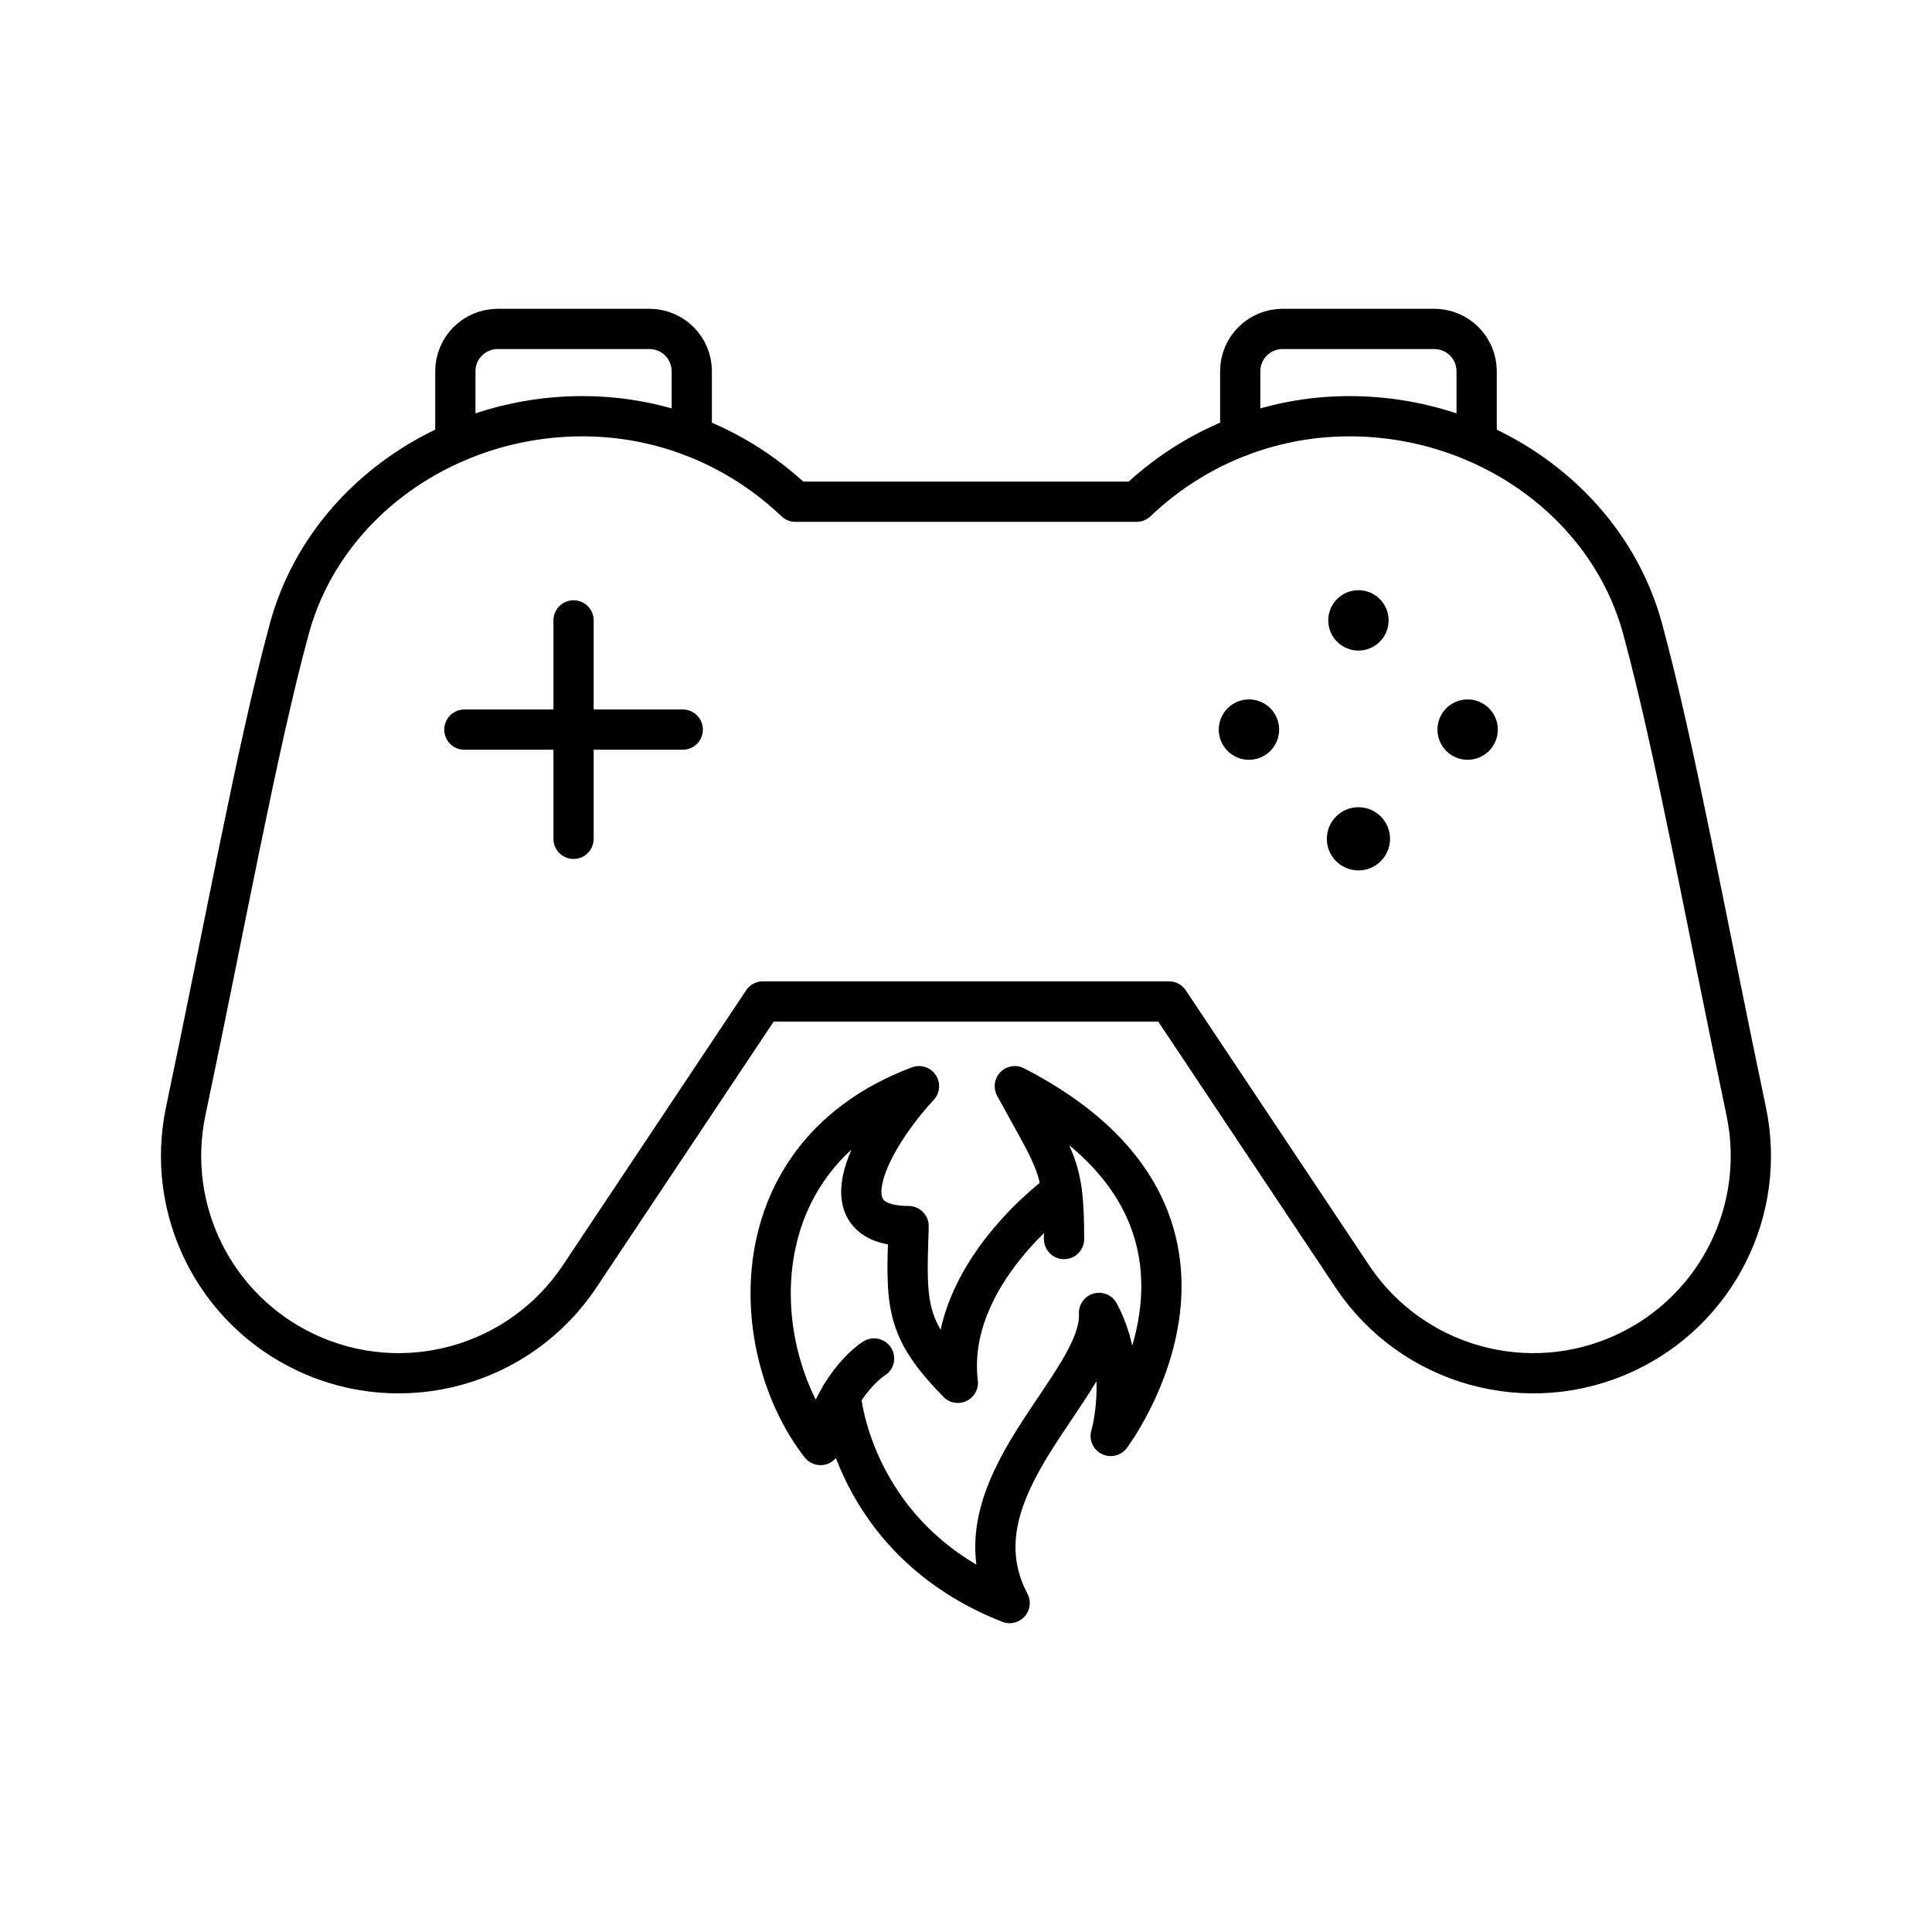
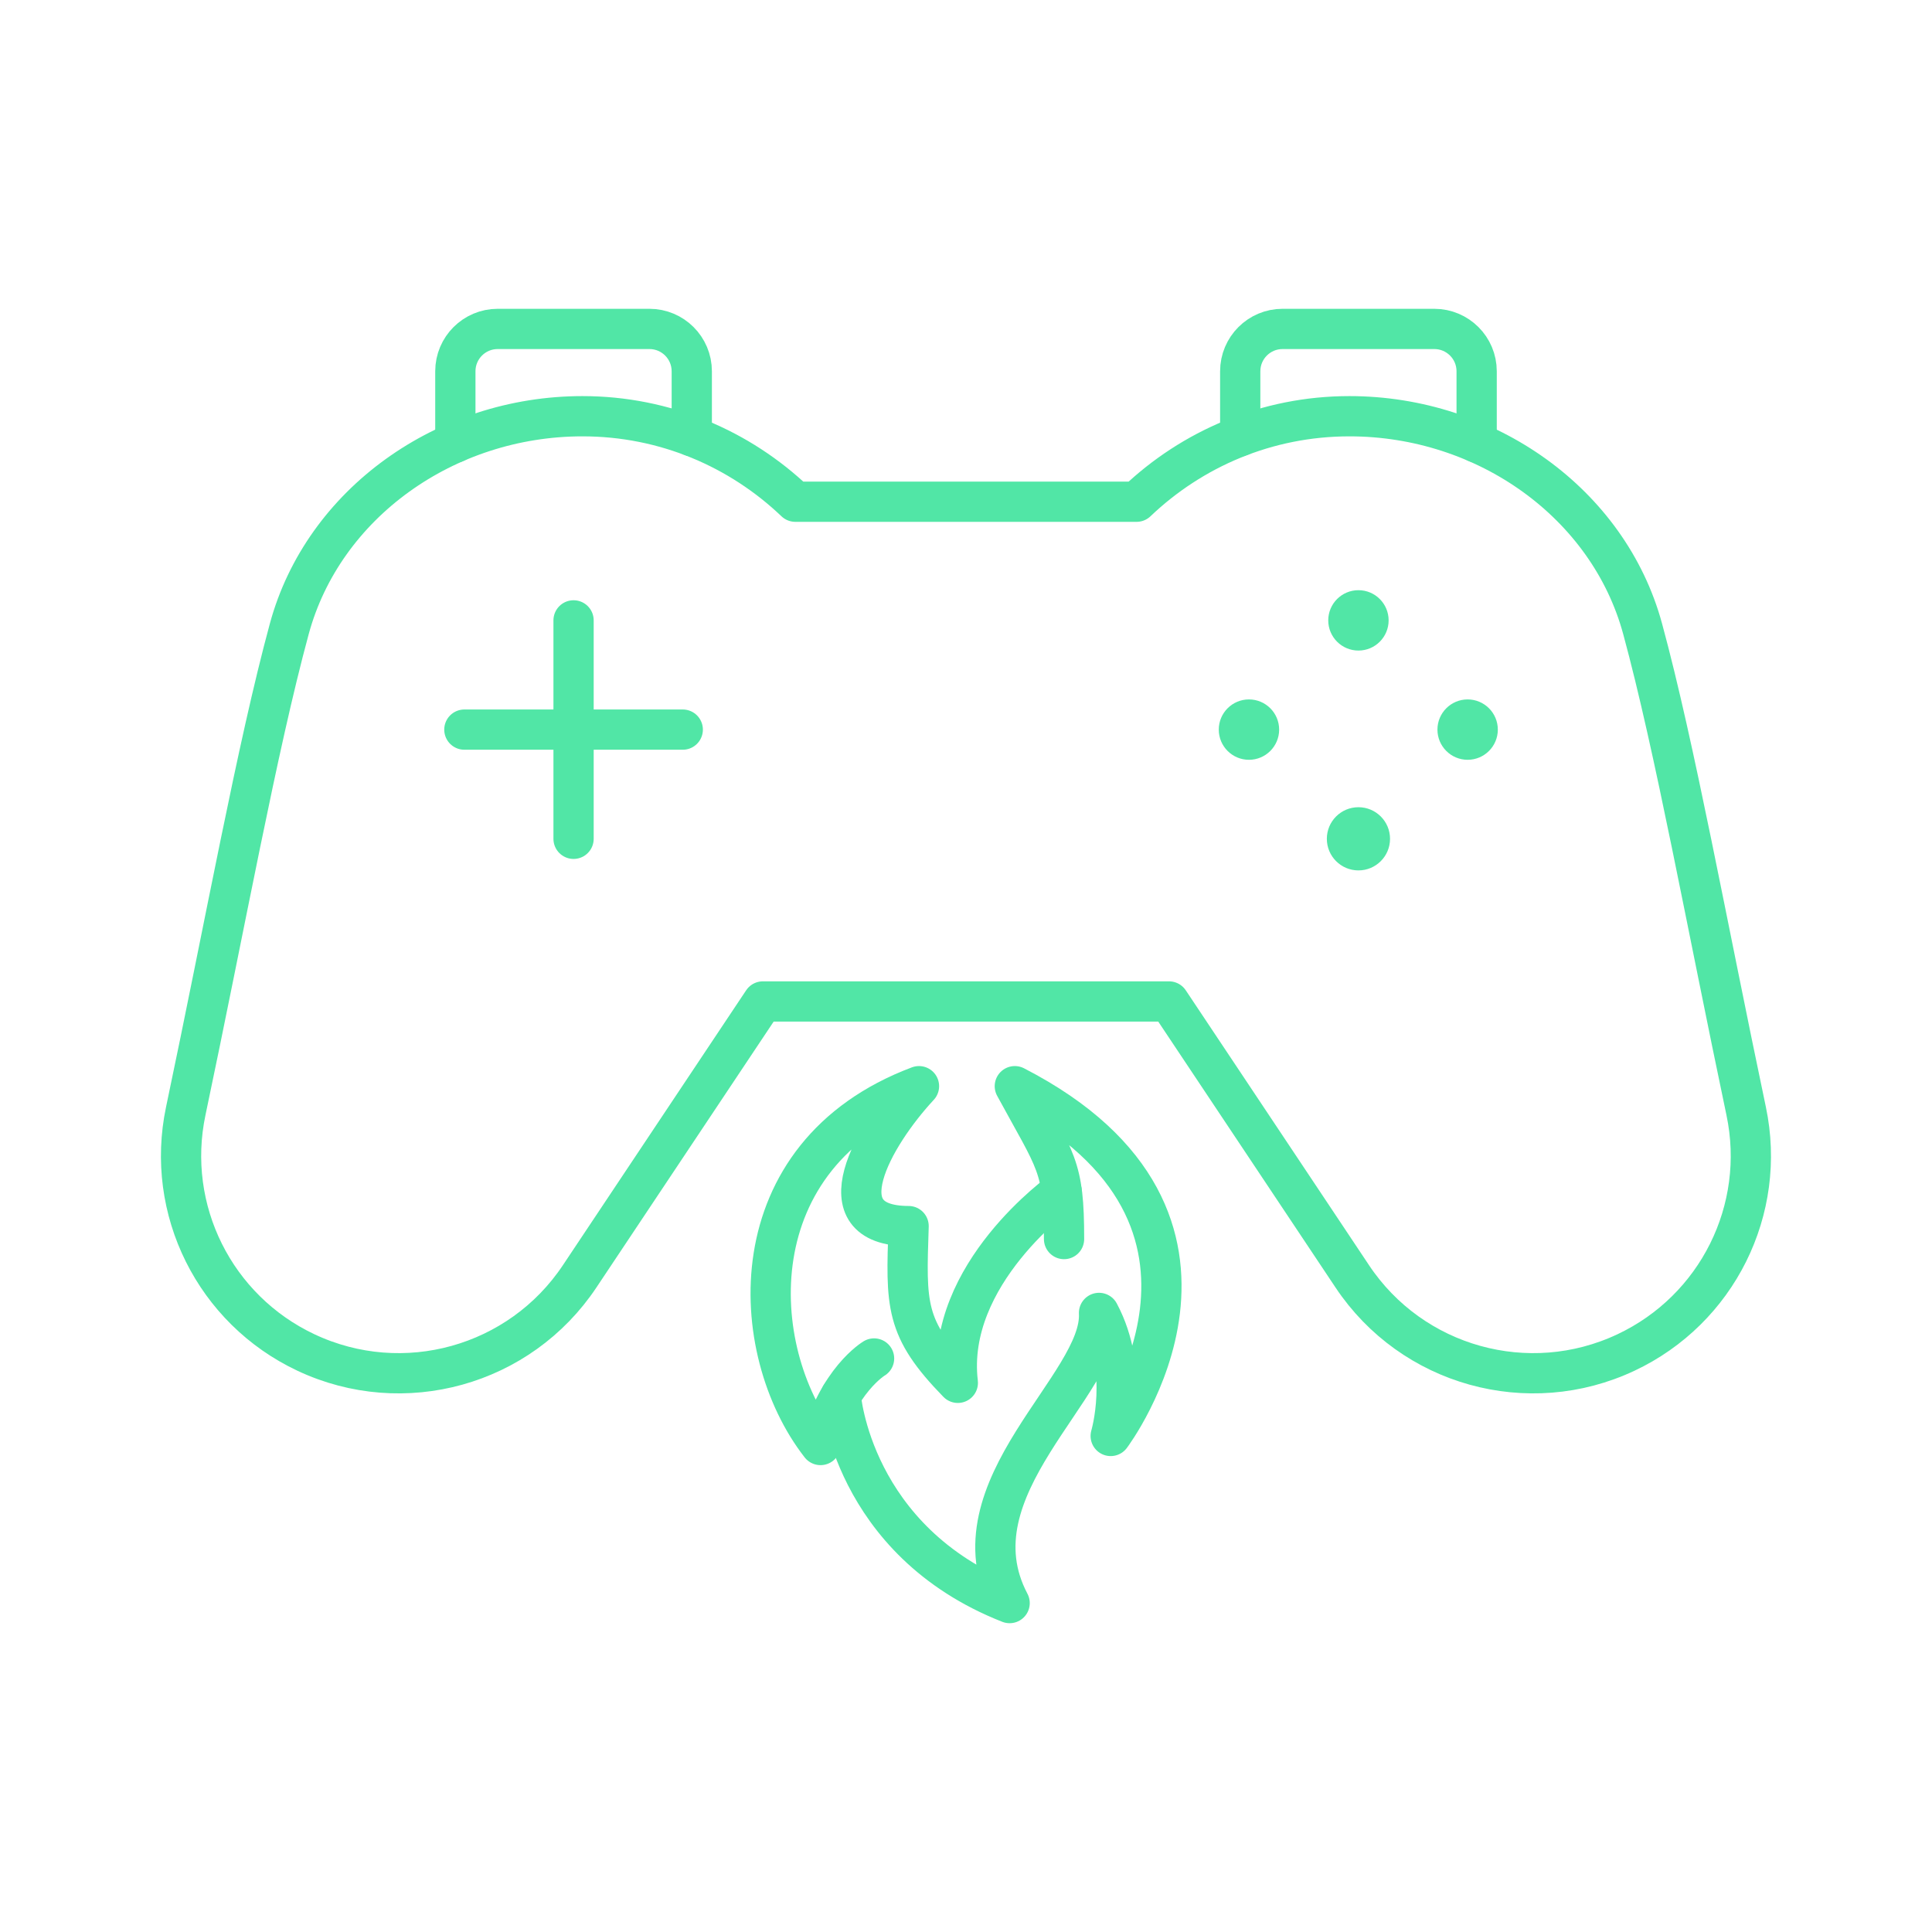
<svg xmlns="http://www.w3.org/2000/svg" width="800px" height="800px" viewBox="0 0 48 48" id="b">
  <defs>
-     <style>.c{fill:#000000;}.d{fill:none;stroke:#000000;stroke-linecap:round;stroke-linejoin:round;}</style>
+     <style>.c{fill:#51e6a6;}.d{fill:none;stroke:#51e6a6;stroke-linecap:round;stroke-linejoin:round;}</style>
  </defs>
  <g>
    <line class="d" x1="14.25" y1="20.84" x2="14.25" y2="15.413" />
    <line class="d" x1="11.537" y1="18.127" x2="16.963" y2="18.127" />
    <path class="d" d="m17.187,10.837v-1.613c0-.581-.471-1.052-1.052-1.052h-3.77c-.581,0-1.052.471-1.052,1.052v1.771" />
    <path class="d" d="m29.044,24.881l4.553,6.83c1.485,2.228,4.377,3.032,6.799,1.892,2.267-1.067,3.504-3.548,2.987-5.999-.984-4.67-1.769-9.026-2.573-11.983-.846-3.112-3.884-5.28-7.284-5.28-2.052,0-3.911.811-5.288,2.124h-8.478c-1.376-1.313-3.236-2.124-5.288-2.124-3.401,0-6.439,2.168-7.284,5.28-.803,2.957-1.588,7.312-2.573,11.983-.517,2.452.721,4.932,2.987,5.999,2.422,1.14,5.314.336,6.799-1.892l4.553-6.83h10.087Z" />
    <path class="d" d="m30.813,10.837v-1.613c0-.581.471-1.052,1.052-1.052h3.77c.581,0,1.052.471,1.052,1.052v1.771" />
    <circle class="c" cx="31.03" cy="18.127" r=".75" />
    <circle class="c" cx="36.463" cy="18.127" r=".75" />
    <circle class="c" cx="33.75" cy="15.413" r=".75" />
    <circle class="c" cx="33.75" cy="20.84" r=".785" />
  </g>
  <g>
    <path class="d" d="m20.888,34.678s.269,3.605,4.196,5.15c-1.513-2.864,2.317-5.407,2.221-7.209.772,1.448.29,3.057.29,3.057,0,0,4.055-5.375-2.382-8.69,1.03,1.899,1.223,1.963,1.223,3.798" />
    <path class="d" d="m26.377,29.597s-2.902,2.056-2.58,4.759c-1.327-1.361-1.287-1.931-1.223-3.894-2.171-.004-.882-2.247.258-3.476-4.538,1.706-4.28,6.565-2.446,8.915.418-1.609,1.33-2.15,1.33-2.15" />
  </g>
</svg>
